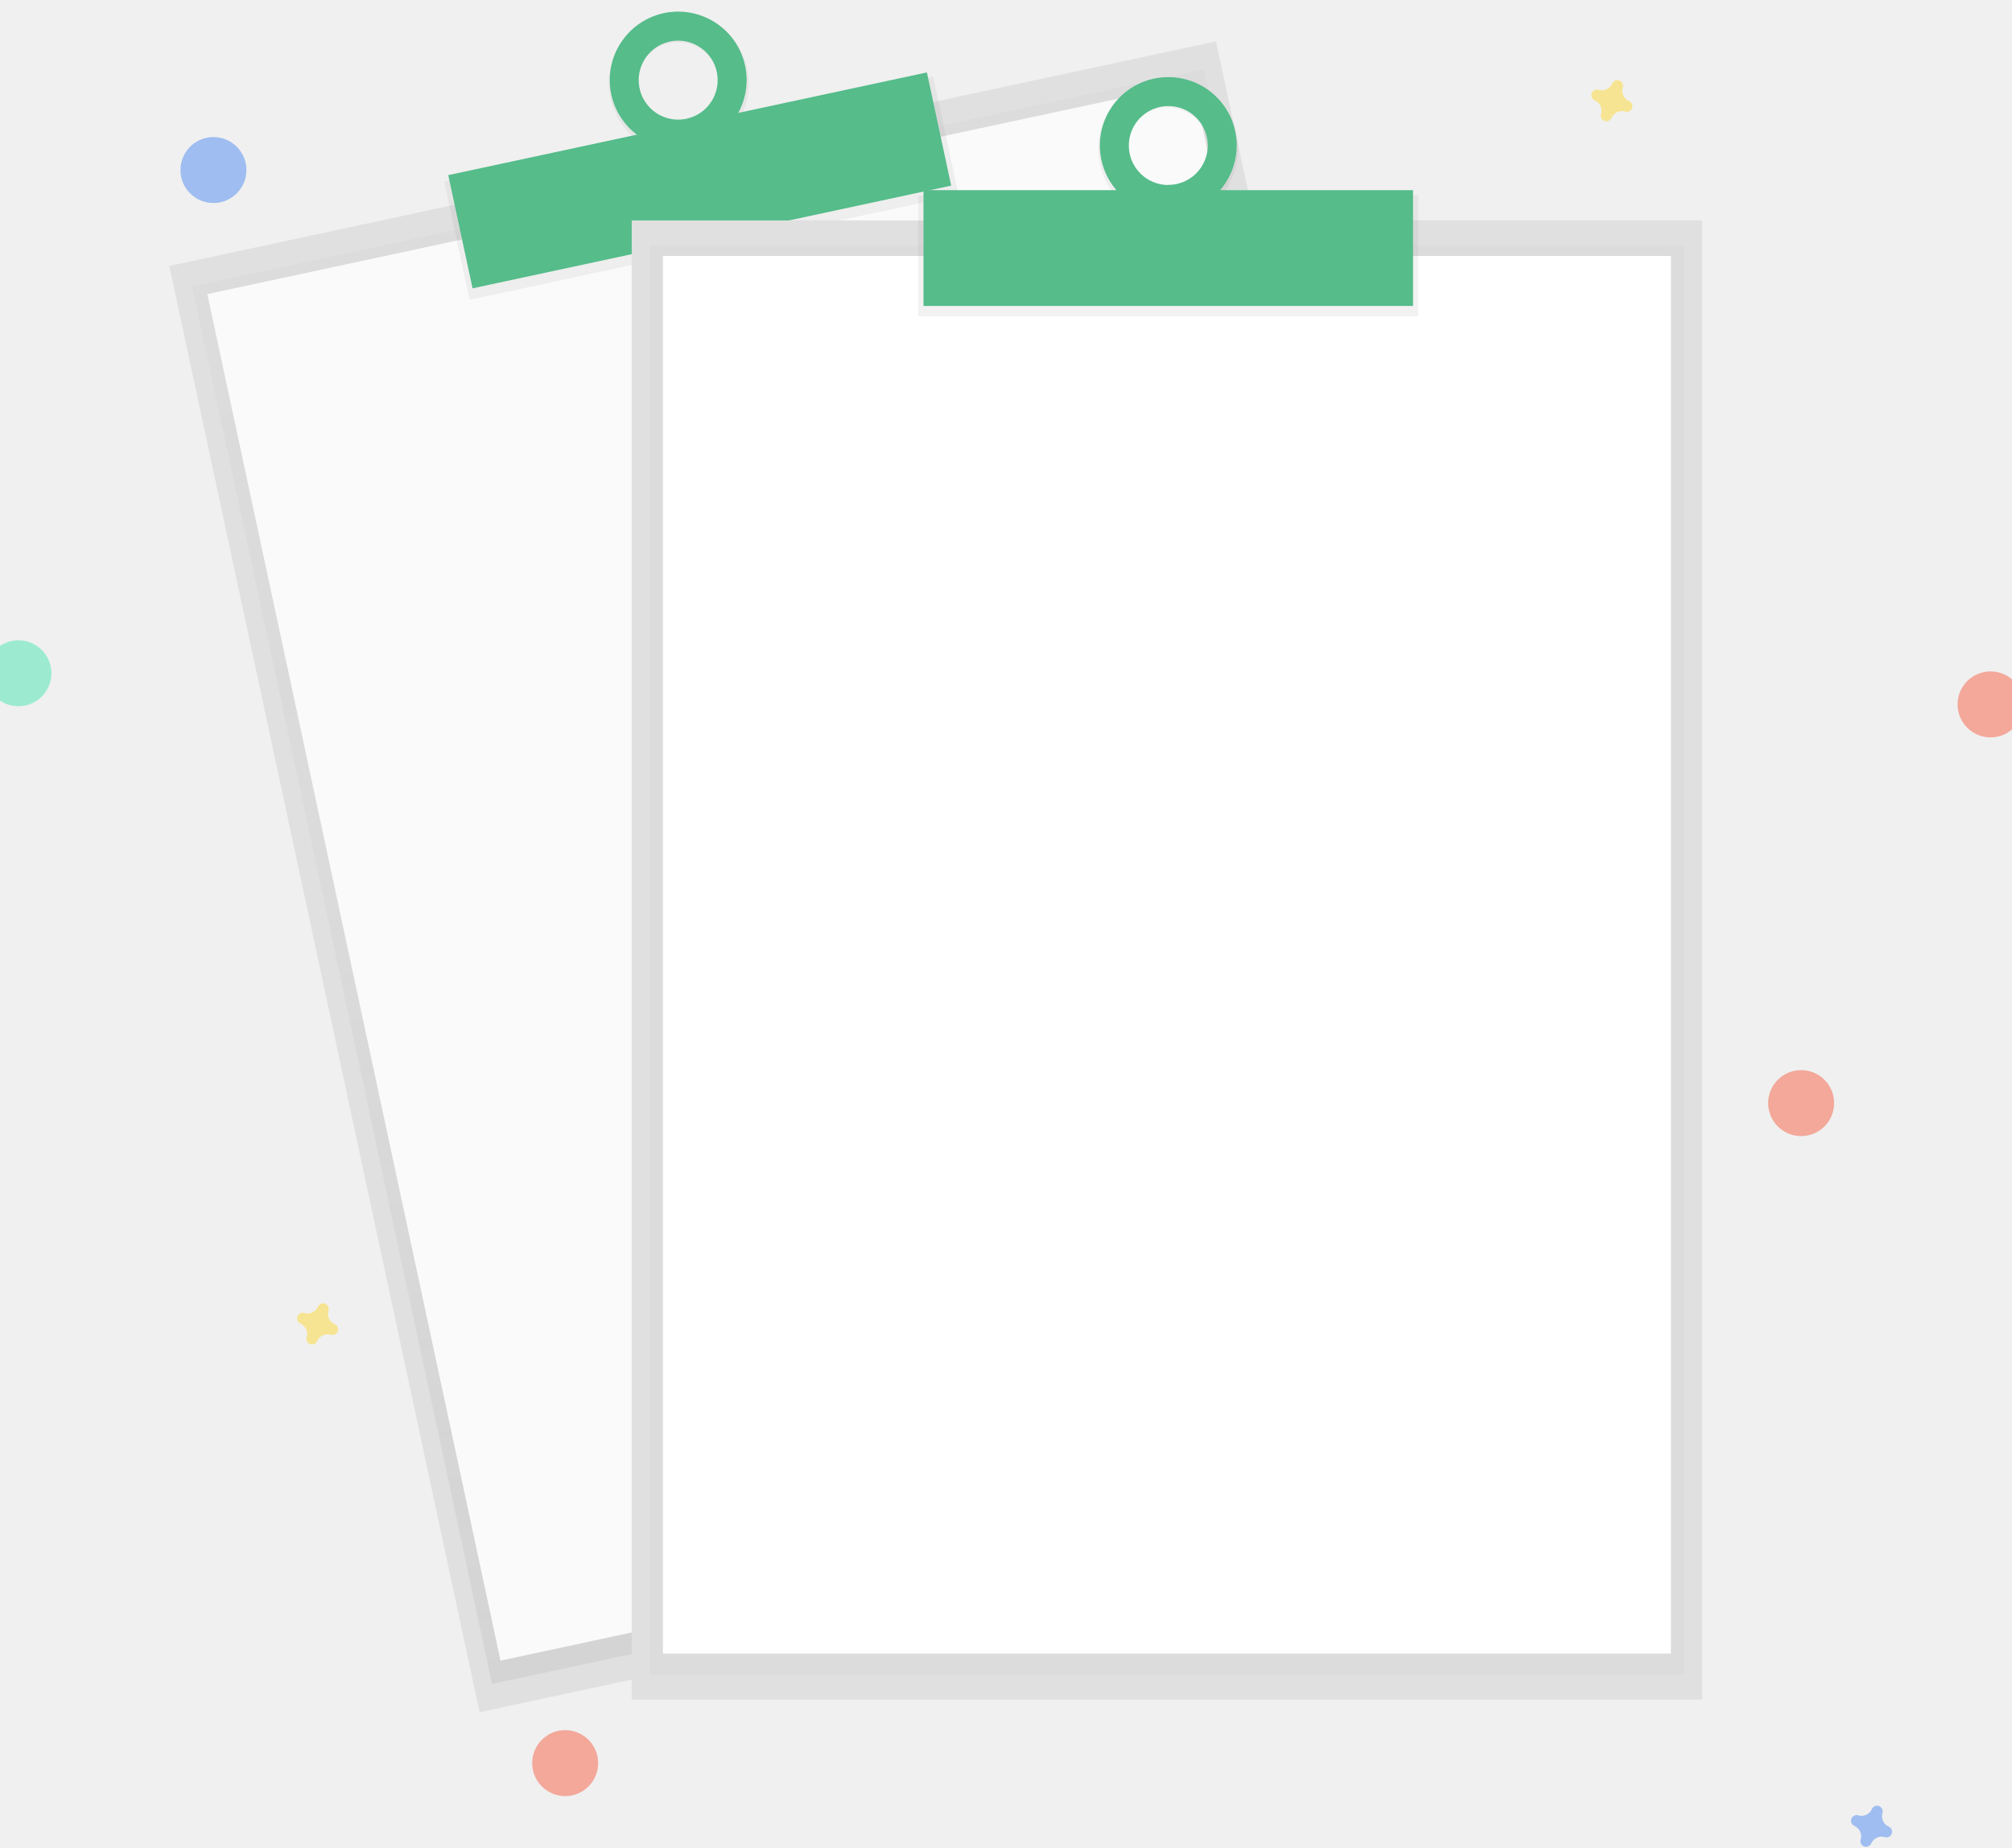
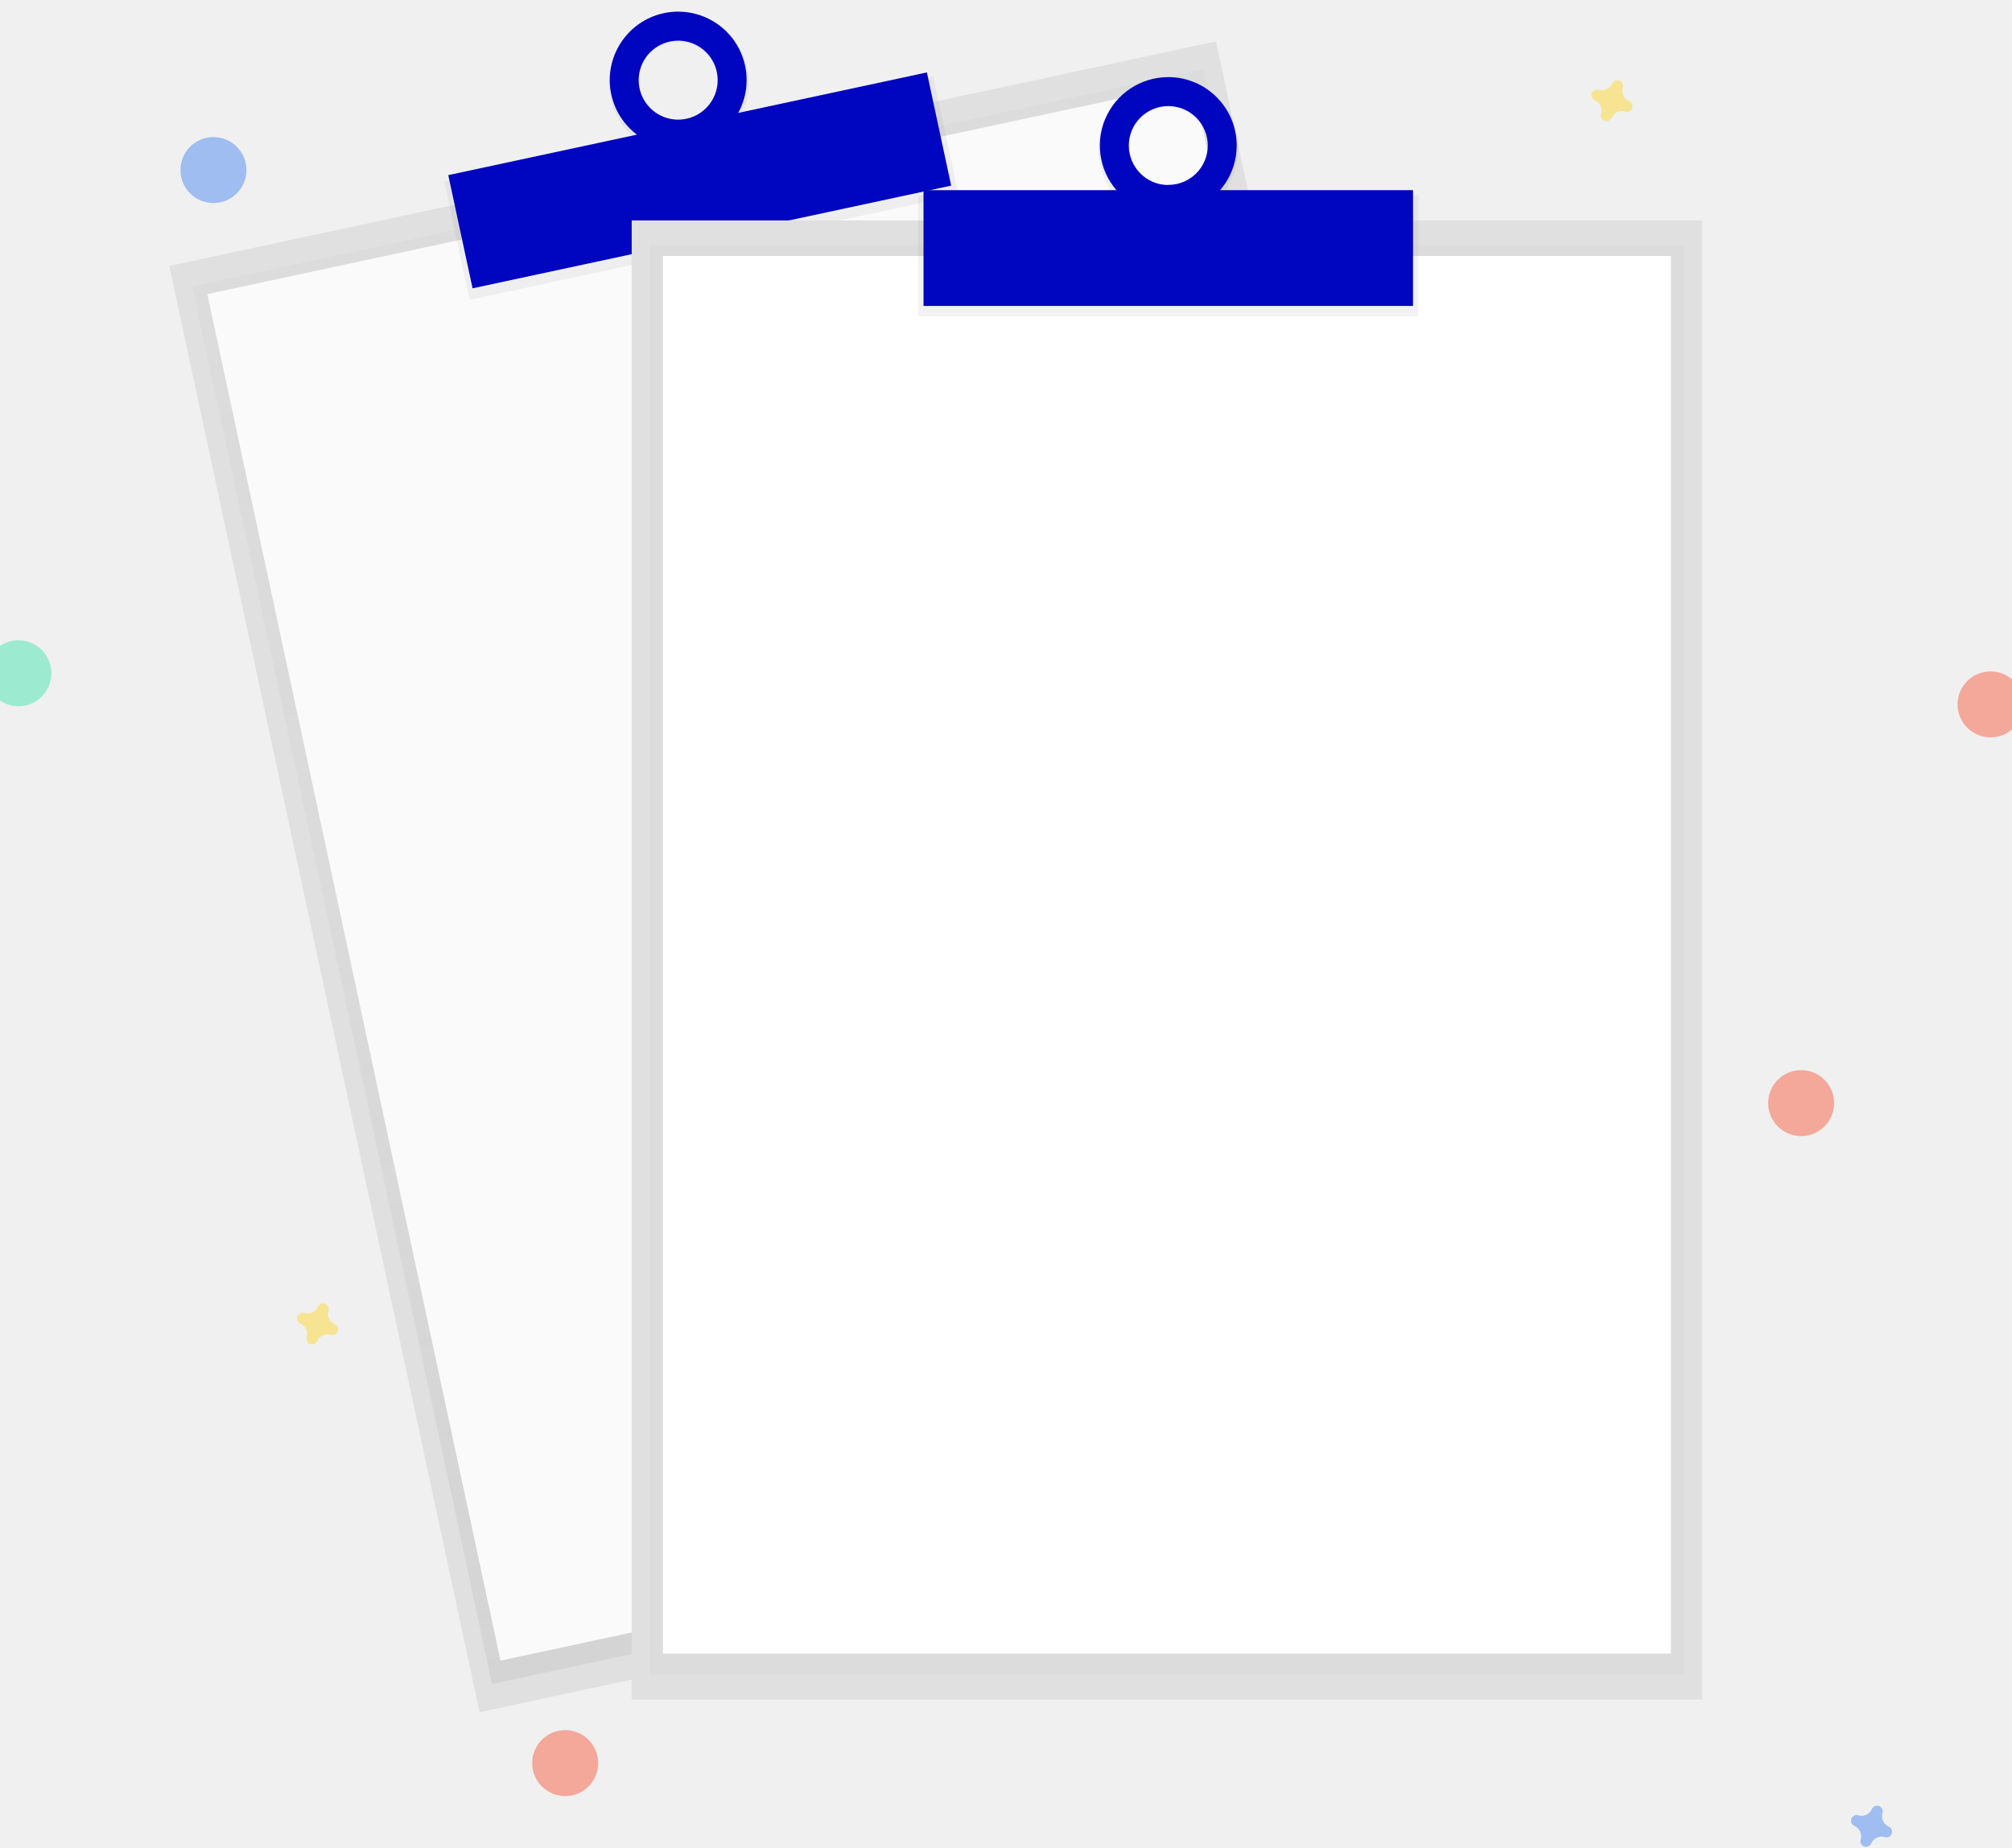
<svg xmlns="http://www.w3.org/2000/svg" width="61px" height="56px" viewBox="0 0 61 56" version="1.1">
  <defs>
    <linearGradient x1="49.999%" y1="100%" x2="49.999%" y2="0%" id="linearGradient-1">
      <stop stop-color="#808080" stop-opacity="0.25" offset="0%" />
      <stop stop-color="#808080" stop-opacity="0.12" offset="54%" />
      <stop stop-color="#808080" stop-opacity="0.1" offset="100%" />
    </linearGradient>
    <linearGradient x1="54017%" y1="18020%" x2="54017%" y2="13075%" id="linearGradient-2">
      <stop stop-color="#808080" stop-opacity="0.25" offset="0%" />
      <stop stop-color="#808080" stop-opacity="0.12" offset="54%" />
      <stop stop-color="#808080" stop-opacity="0.1" offset="100%" />
    </linearGradient>
    <linearGradient x1="54017%" y1="14086%" x2="54017%" y2="8243%" id="linearGradient-3">
      <stop stop-color="#808080" stop-opacity="0.25" offset="0%" />
      <stop stop-color="#808080" stop-opacity="0.12" offset="54%" />
      <stop stop-color="#808080" stop-opacity="0.1" offset="100%" />
    </linearGradient>
    <linearGradient x1="47640%" y1="71053%" x2="47640%" y2="12712%" id="linearGradient-4">
      <stop stop-color="#808080" stop-opacity="0.25" offset="0%" />
      <stop stop-color="#808080" stop-opacity="0.12" offset="54%" />
      <stop stop-color="#808080" stop-opacity="0.1" offset="100%" />
    </linearGradient>
    <linearGradient x1="47694%" y1="15613%" x2="47694%" y2="10668%" id="linearGradient-5">
      <stop stop-color="#808080" stop-opacity="0.25" offset="0%" />
      <stop stop-color="#808080" stop-opacity="0.12" offset="54%" />
      <stop stop-color="#808080" stop-opacity="0.1" offset="100%" />
    </linearGradient>
    <linearGradient x1="66686%" y1="17639%" x2="66686%" y2="11795%" id="linearGradient-6">
      <stop stop-color="#808080" stop-opacity="0.25" offset="0%" />
      <stop stop-color="#808080" stop-opacity="0.12" offset="54%" />
      <stop stop-color="#808080" stop-opacity="0.1" offset="100%" />
    </linearGradient>
  </defs>
  <g id="Guide" stroke="none" stroke-width="1" fill="none" fill-rule="evenodd">
    <g id="空状态" transform="translate(-677, -319)">
      <g id="Group-7" transform="translate(107, 200)">
        <g id="Group-20" transform="translate(1, 97)">
          <g id="undraw_no_data_qbuo" transform="translate(569, 20)">
            <rect id="Rectangle-path" fill="#E0E0E0" fill-rule="nonzero" transform="translate(25.70305, 28.57968) rotate(-12.11) translate(-25.70305, -28.57968) " x="9.476" y="6.159" width="32.455" height="44.842" />
            <g id="Group" opacity="0.5" transform="translate(5.792574, 4.084507)" fill="url(#linearGradient-1)" fill-rule="nonzero">
              <rect id="Rectangle-path" transform="translate(19.91092, 24.49546) rotate(-12.11) translate(-19.91092, -24.49546) " x="4.232" y="2.832" width="31.358" height="43.326" />
            </g>
            <rect id="Rectangle-path" fill="#FAFAFA" fill-rule="nonzero" transform="translate(25.66959, 28.42381) rotate(-12.11) translate(-25.66959, -28.42381) " x="10.39" y="7.239" width="30.56" height="42.369" />
            <rect id="Rectangle-path" fill="url(#linearGradient-2)" fill-rule="nonzero" transform="translate(21.26436, 7.701773) rotate(-12.11) translate(-21.26436, -7.701773) " x="13.684" y="5.866" width="15.16" height="3.672" />
            <path d="M20.126,2.399 C18.982,2.645 18.258,3.794 18.51,4.965 C18.761,6.136 19.892,6.888 21.034,6.642 C22.177,6.396 22.903,5.247 22.651,4.076 C22.399,2.905 21.271,2.154 20.126,2.399 Z M20.844,5.749 C20.35,5.867 19.833,5.674 19.536,5.26 C19.24,4.847 19.223,4.296 19.494,3.865 C19.764,3.434 20.268,3.21 20.769,3.297 C21.27,3.385 21.669,3.767 21.777,4.263 C21.851,4.584 21.794,4.921 21.619,5.2 C21.444,5.479 21.165,5.676 20.844,5.749 Z" id="Shape" fill="url(#linearGradient-3)" fill-rule="nonzero" />
-             <rect id="Rectangle-path" fill="#55BC8A" fill-rule="nonzero" transform="translate(21.21432, 7.468617) rotate(-12.11) translate(-21.21432, -7.468617) " x="13.794" y="5.713" width="14.841" height="3.51" />
-             <path d="M20.126,2.399 C19.006,2.64 18.293,3.743 18.533,4.863 C18.774,5.983 19.877,6.696 20.997,6.455 C22.117,6.215 22.83,5.112 22.59,3.992 C22.474,3.455 22.15,2.984 21.688,2.686 C21.226,2.387 20.664,2.284 20.126,2.399 Z M20.812,5.6 C20.339,5.702 19.851,5.508 19.576,5.11 C19.301,4.711 19.293,4.186 19.556,3.78 C19.819,3.373 20.301,3.165 20.777,3.252 C21.254,3.34 21.63,3.705 21.732,4.179 C21.87,4.825 21.459,5.462 20.812,5.6 Z" id="Shape" fill="#55BC8A" fill-rule="nonzero" />
+             <rect id="Rectangle-path" fill="#0005BF" fill-rule="nonzero" transform="translate(21.21432, 7.468617) rotate(-12.11) translate(-21.21432, -7.468617) " x="13.794" y="5.713" width="14.841" height="3.51" />
+             <path d="M20.126,2.399 C19.006,2.64 18.293,3.743 18.533,4.863 C18.774,5.983 19.877,6.696 20.997,6.455 C22.117,6.215 22.83,5.112 22.59,3.992 C22.474,3.455 22.15,2.984 21.688,2.686 C21.226,2.387 20.664,2.284 20.126,2.399 Z M20.812,5.6 C20.339,5.702 19.851,5.508 19.576,5.11 C19.301,4.711 19.293,4.186 19.556,3.78 C19.819,3.373 20.301,3.165 20.777,3.252 C21.254,3.34 21.63,3.705 21.732,4.179 C21.87,4.825 21.459,5.462 20.812,5.6 Z" id="Shape" fill="#0005BF" fill-rule="nonzero" />
            <rect id="Rectangle-path" fill="#E0E0E0" fill-rule="nonzero" x="19.152" y="8.682" width="32.455" height="44.842" />
            <g id="Group" opacity="0.5" transform="translate(19.6799, 9.431498)" fill="url(#linearGradient-4)" fill-rule="nonzero">
              <rect id="Rectangle-path" x="0.021" y="0.009" width="31.358" height="43.326" />
            </g>
            <rect id="Rectangle-path" fill="#FFFFFF" fill-rule="nonzero" x="20.099" y="9.76" width="30.56" height="42.369" />
            <rect id="Rectangle-path" fill="url(#linearGradient-5)" fill-rule="nonzero" x="27.839" y="7.922" width="15.16" height="3.672" />
            <path d="M35.419,4.338 C34.249,4.338 33.3,5.309 33.3,6.508 C33.3,7.706 34.249,8.678 35.419,8.678 C36.59,8.678 37.539,7.706 37.539,6.508 C37.539,5.309 36.59,4.338 35.419,4.338 Z M35.419,7.76 C34.91,7.772 34.445,7.475 34.242,7.008 C34.038,6.541 34.138,5.998 34.494,5.633 C34.849,5.269 35.39,5.156 35.862,5.348 C36.333,5.54 36.642,5.999 36.642,6.508 C36.647,7.189 36.1,7.746 35.419,7.754 L35.419,7.76 Z" id="Shape" fill="url(#linearGradient-6)" fill-rule="nonzero" />
-             <rect id="Rectangle-path" fill="#55BC8A" fill-rule="nonzero" x="27.999" y="7.765" width="14.841" height="3.51" />
-             <path d="M35.419,4.338 C34.58,4.338 33.824,4.843 33.503,5.618 C33.182,6.393 33.359,7.285 33.953,7.879 C34.546,8.472 35.438,8.649 36.213,8.328 C36.988,8.007 37.494,7.251 37.494,6.412 C37.494,5.266 36.565,4.338 35.419,4.338 Z M35.419,7.609 C34.759,7.608 34.224,7.073 34.224,6.412 C34.224,5.751 34.759,5.216 35.419,5.215 C36.08,5.214 36.616,5.748 36.618,6.409 C36.618,6.727 36.491,7.031 36.267,7.256 C36.042,7.48 35.737,7.606 35.419,7.605 L35.419,7.609 Z" id="Shape" fill="#55BC8A" fill-rule="nonzero" />
+             <rect id="Rectangle-path" fill="#0005BF" fill-rule="nonzero" x="27.999" y="7.765" width="14.841" height="3.51" />
+             <path d="M35.419,4.338 C34.58,4.338 33.824,4.843 33.503,5.618 C33.182,6.393 33.359,7.285 33.953,7.879 C34.546,8.472 35.438,8.649 36.213,8.328 C36.988,8.007 37.494,7.251 37.494,6.412 C37.494,5.266 36.565,4.338 35.419,4.338 Z M35.419,7.609 C34.759,7.608 34.224,7.073 34.224,6.412 C34.224,5.751 34.759,5.216 35.419,5.215 C36.08,5.214 36.616,5.748 36.618,6.409 C36.618,6.727 36.491,7.031 36.267,7.256 C36.042,7.48 35.737,7.606 35.419,7.605 L35.419,7.609 Z" id="Shape" fill="#0005BF" fill-rule="nonzero" />
            <g id="Group" opacity="0.5" transform="translate(0.445583, 54.73239)" />
            <path d="M57.263,57.373 C57.104,57.304 57.022,57.126 57.072,56.96 C57.076,56.947 57.079,56.935 57.08,56.922 C57.084,56.846 57.039,56.777 56.968,56.75 C56.897,56.724 56.817,56.748 56.772,56.808 C56.764,56.818 56.757,56.83 56.752,56.841 C56.683,57.001 56.505,57.083 56.339,57.032 C56.326,57.028 56.314,57.026 56.301,57.025 C56.225,57.02 56.156,57.066 56.13,57.137 C56.103,57.208 56.127,57.288 56.187,57.333 C56.198,57.341 56.209,57.347 56.221,57.352 C56.38,57.422 56.462,57.6 56.411,57.766 C56.408,57.778 56.405,57.791 56.404,57.804 C56.4,57.879 56.445,57.949 56.516,57.975 C56.587,58.001 56.667,57.978 56.712,57.918 C56.72,57.907 56.726,57.896 56.732,57.884 C56.801,57.725 56.979,57.643 57.145,57.693 C57.158,57.697 57.17,57.7 57.183,57.701 C57.259,57.705 57.328,57.66 57.354,57.589 C57.381,57.518 57.357,57.438 57.297,57.393 C57.286,57.385 57.275,57.378 57.263,57.373 Z" id="Shape" fill="#4D8AF0" fill-rule="nonzero" opacity="0.5" />
            <path d="M10.15,42.145 C9.99,42.075 9.908,41.897 9.959,41.731 C9.963,41.719 9.965,41.706 9.966,41.693 C9.971,41.618 9.925,41.548 9.854,41.522 C9.783,41.496 9.704,41.519 9.658,41.58 C9.65,41.59 9.644,41.601 9.639,41.613 C9.569,41.772 9.391,41.854 9.225,41.804 C9.213,41.8 9.2,41.797 9.187,41.796 C9.112,41.792 9.042,41.837 9.016,41.908 C8.99,41.979 9.013,42.059 9.074,42.105 C9.084,42.112 9.095,42.119 9.107,42.124 C9.266,42.193 9.348,42.371 9.298,42.538 C9.294,42.55 9.291,42.563 9.29,42.575 C9.286,42.651 9.331,42.721 9.402,42.747 C9.473,42.773 9.553,42.749 9.599,42.689 C9.606,42.679 9.613,42.667 9.618,42.656 C9.687,42.496 9.865,42.414 10.032,42.465 C10.044,42.469 10.057,42.471 10.069,42.472 C10.145,42.477 10.215,42.431 10.241,42.36 C10.267,42.289 10.243,42.21 10.183,42.164 C10.173,42.156 10.161,42.15 10.15,42.145 Z" id="Shape" fill="#FDD835" fill-rule="nonzero" opacity="0.5" />
            <path d="M49.391,5.063 C49.232,4.994 49.15,4.816 49.2,4.65 C49.204,4.637 49.207,4.625 49.208,4.612 C49.212,4.536 49.167,4.467 49.096,4.441 C49.025,4.414 48.945,4.438 48.9,4.498 C48.892,4.509 48.886,4.52 48.88,4.532 C48.811,4.691 48.633,4.773 48.467,4.722 C48.454,4.718 48.442,4.716 48.429,4.715 C48.353,4.71 48.284,4.756 48.258,4.827 C48.231,4.898 48.255,4.978 48.315,5.023 C48.326,5.031 48.337,5.037 48.349,5.043 C48.508,5.112 48.59,5.29 48.54,5.456 C48.536,5.468 48.533,5.481 48.532,5.494 C48.528,5.57 48.573,5.639 48.644,5.665 C48.715,5.691 48.795,5.668 48.84,5.608 C48.848,5.597 48.855,5.586 48.86,5.574 C48.929,5.415 49.107,5.333 49.273,5.383 C49.286,5.387 49.298,5.39 49.311,5.391 C49.387,5.395 49.456,5.35 49.482,5.279 C49.509,5.208 49.485,5.128 49.425,5.083 C49.414,5.075 49.403,5.068 49.391,5.063 Z" id="Shape" fill="#FDD835" fill-rule="nonzero" opacity="0.5" />
            <circle id="Oval" fill="#F55F44" fill-rule="nonzero" opacity="0.5" cx="60.35" cy="23.354" r="1" />
            <circle id="Oval" fill="#F55F44" fill-rule="nonzero" opacity="0.5" cx="17.135" cy="55.449" r="1" />
            <circle id="Oval" fill="#F55F44" fill-rule="nonzero" opacity="0.5" cx="54.607" cy="35.441" r="1" />
            <circle id="Oval" fill="#4D8AF0" fill-rule="nonzero" opacity="0.5" cx="6.471" cy="7.155" r="1" />
            <circle id="Oval" fill="#47E6B1" fill-rule="nonzero" opacity="0.5" cx="0.559" cy="22.41" r="1" />
          </g>
        </g>
      </g>
    </g>
  </g>
</svg>
